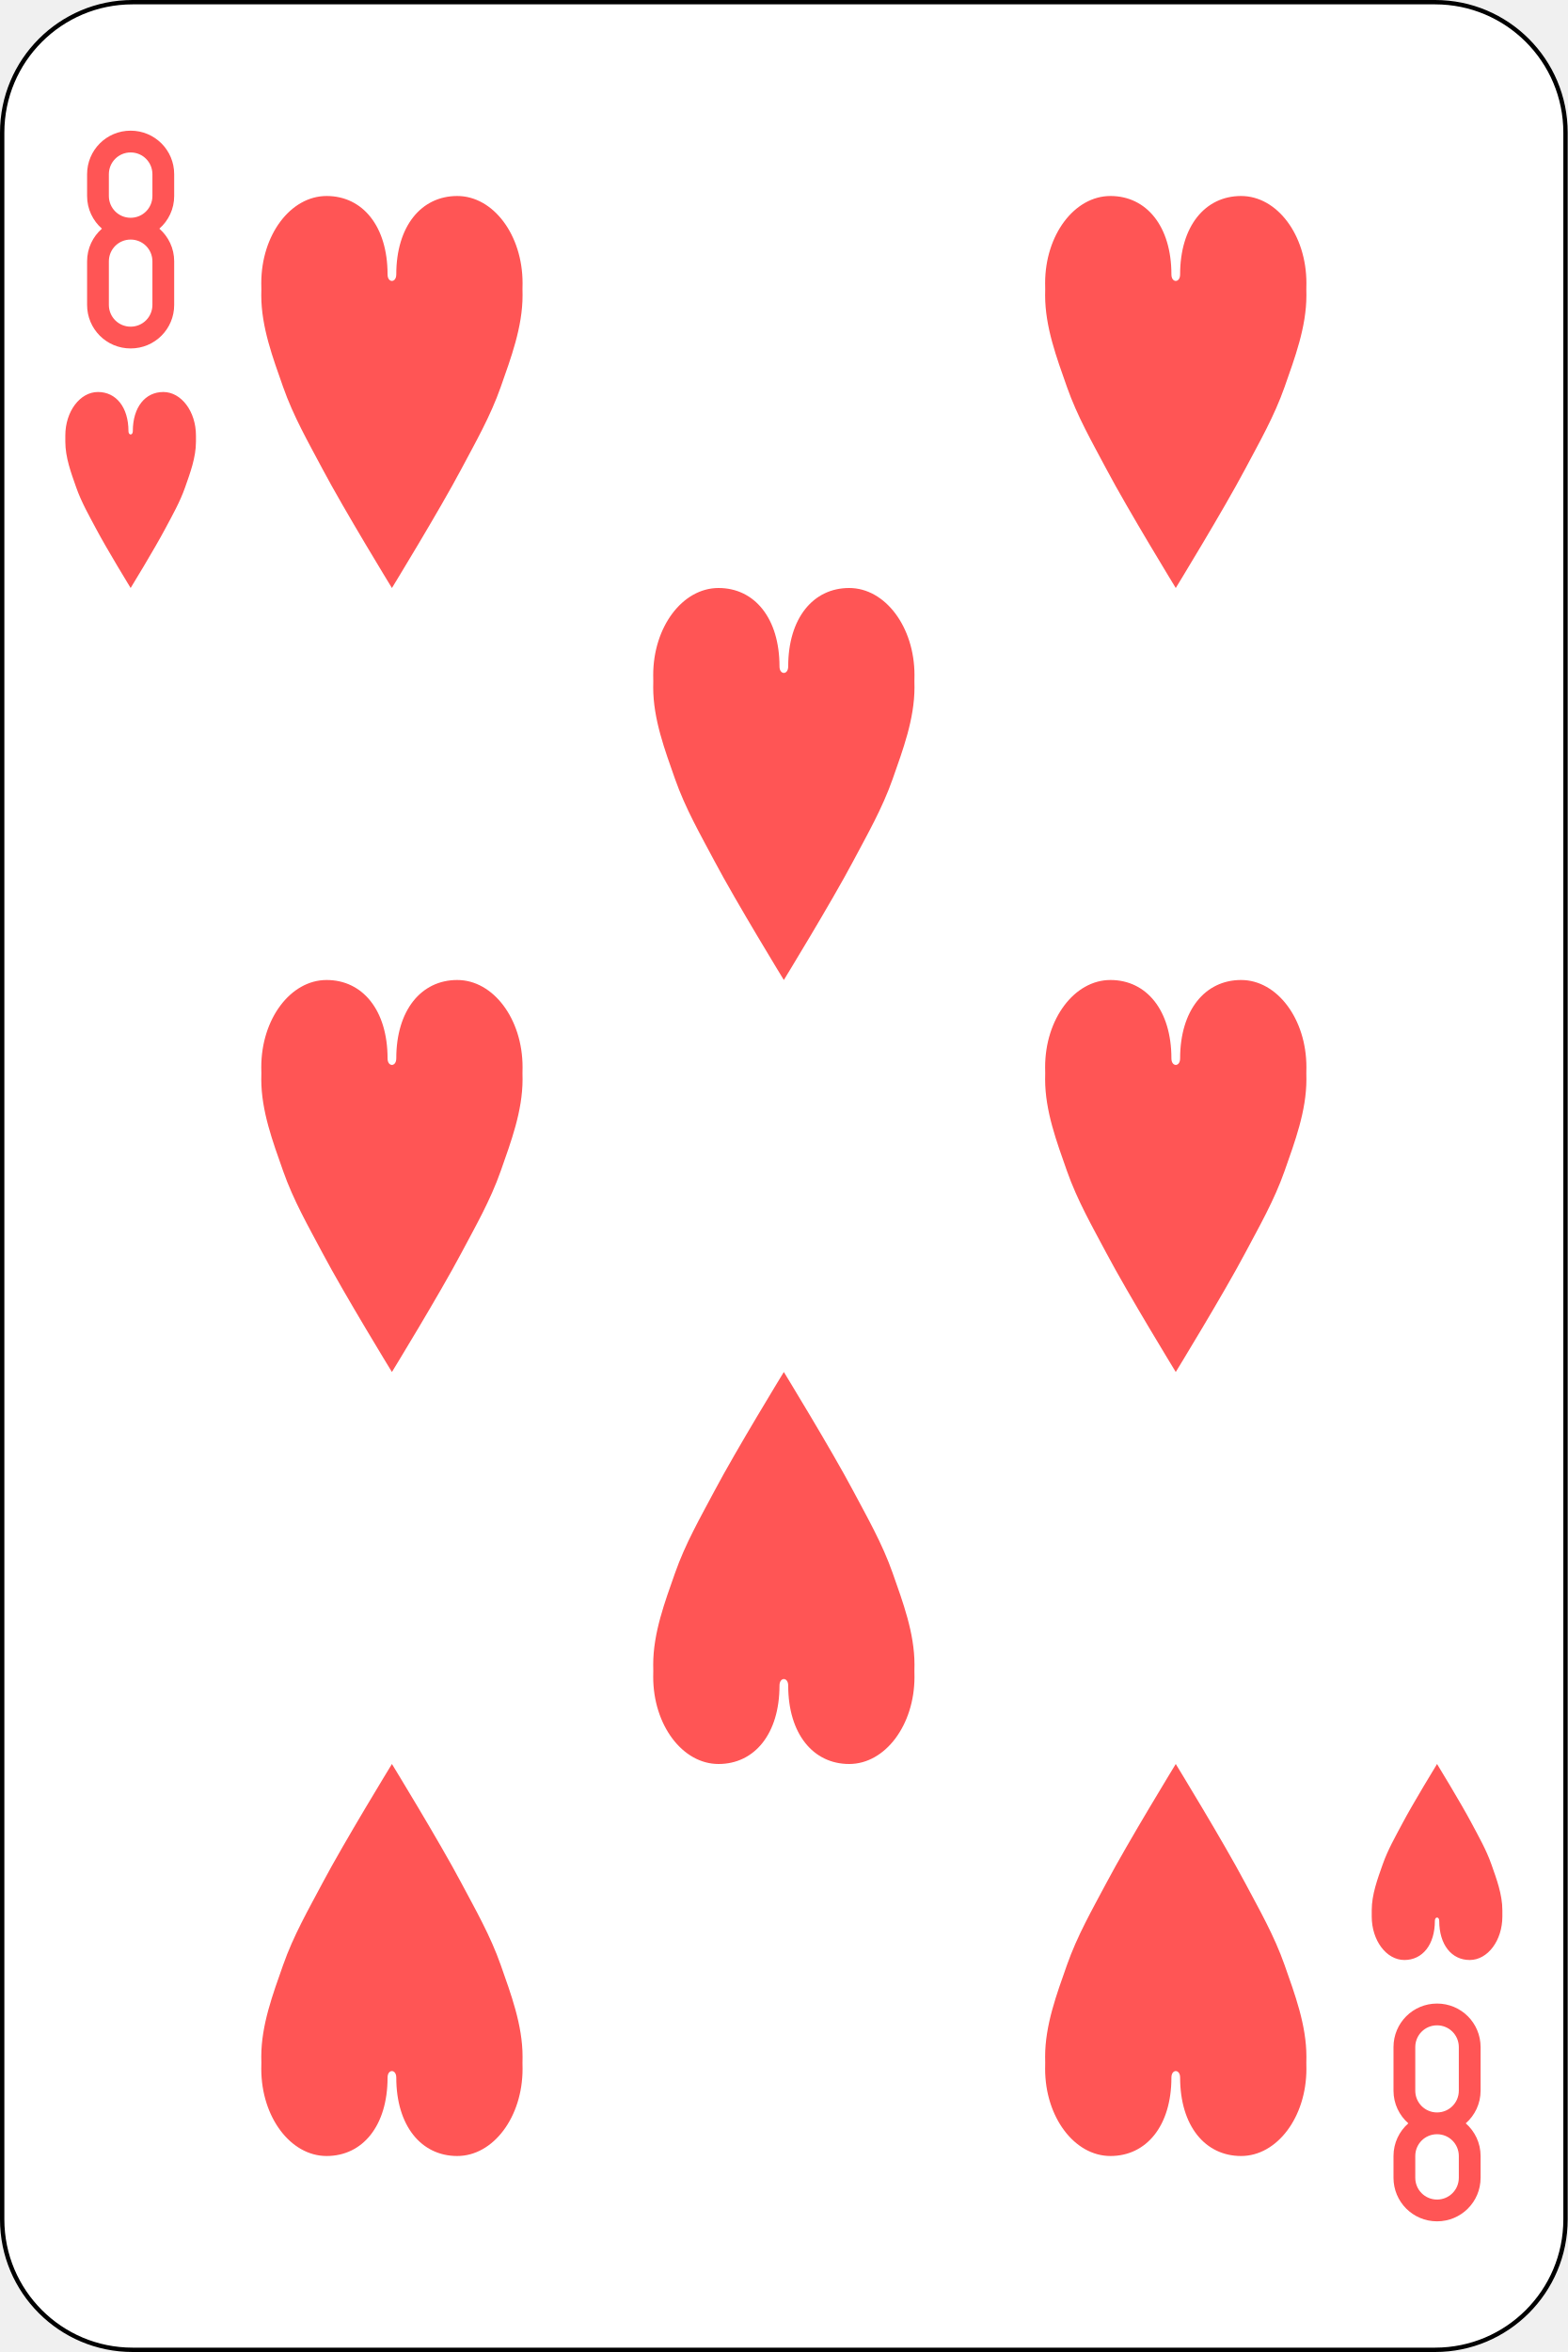
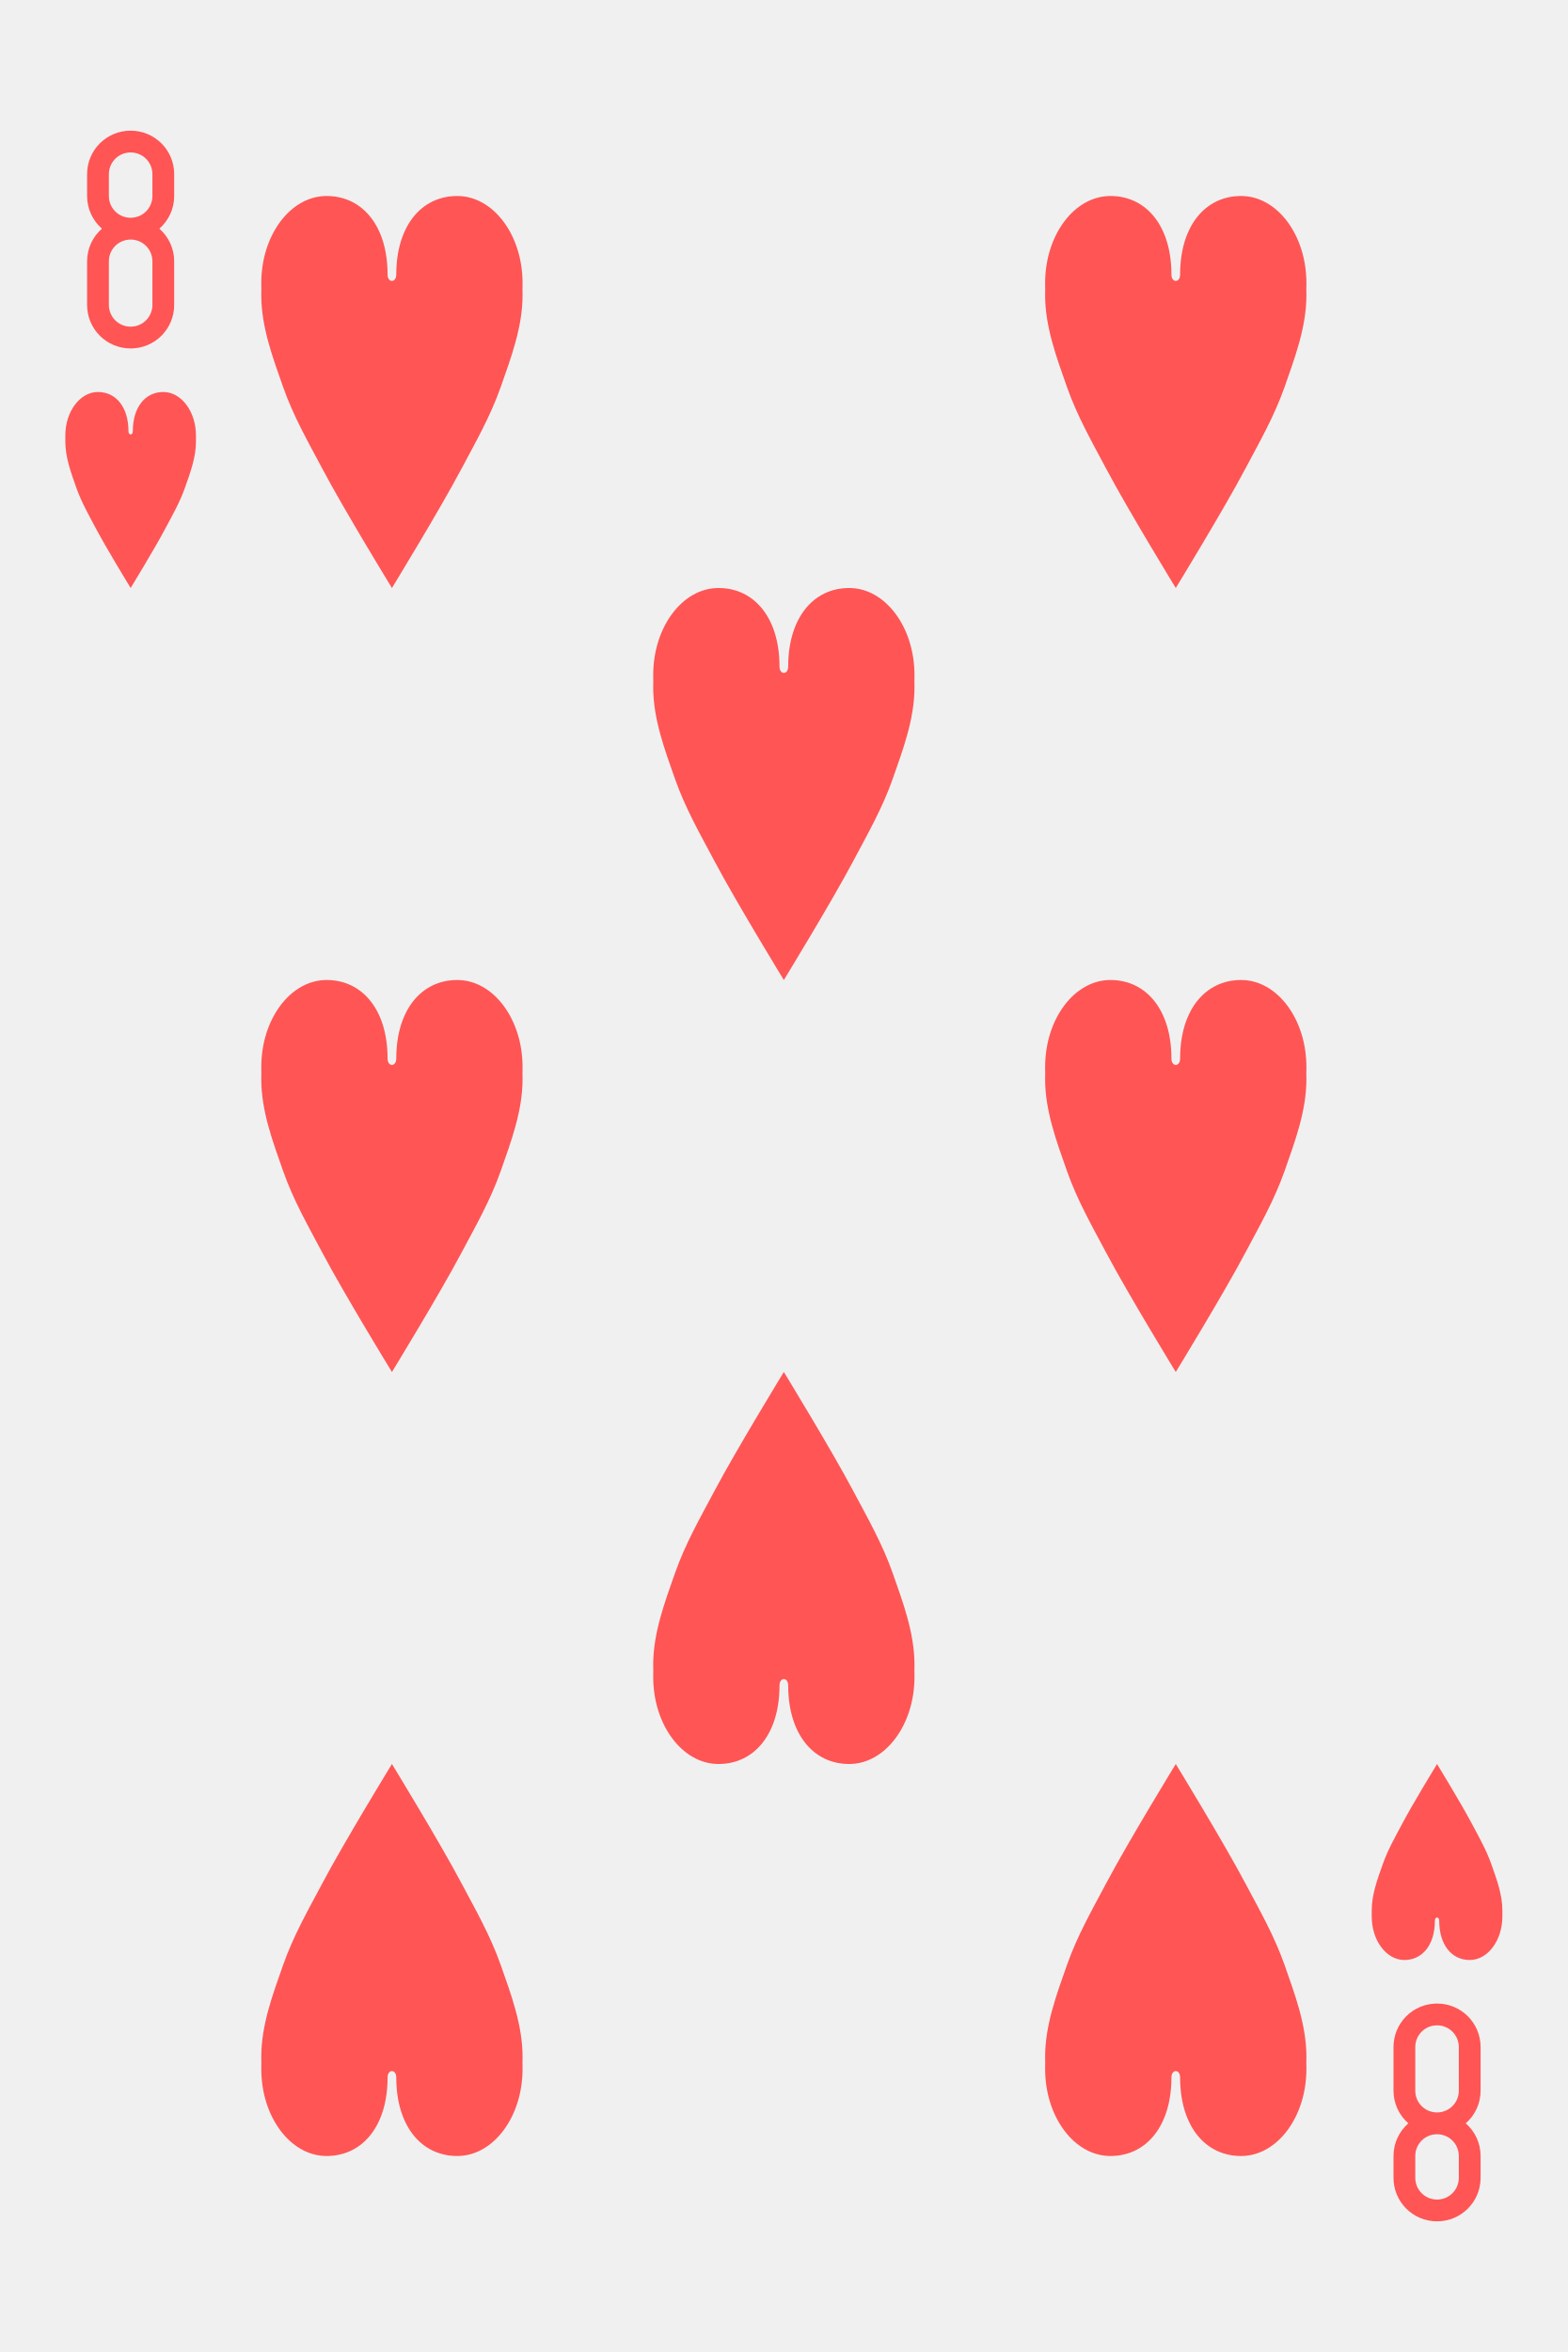
<svg xmlns="http://www.w3.org/2000/svg" width="360" height="540">
  <g transform="translate(0 -512.362)">
-     <rect width="359" height="539" x=".5" y="512.862" rx="29.944" ry="29.944" style="fill:#fff;stroke:#000;stroke-width:1" />
    <path d="M30 542.362c-5.54 0-10 4.46-10 10v5c0 3.004 1.323 5.67 3.406 7.5-2.083 1.83-3.406 4.496-3.406 7.5v10c0 5.54 4.46 10 10 10s10-4.46 10-10v-10c0-3.004-1.323-5.67-3.406-7.5 2.083-1.83 3.406-4.496 3.406-7.5v-5c0-5.54-4.46-10-10-10m0 5c2.77 0 5 2.23 5 5v5c0 2.77-2.23 5-5 5s-5-2.23-5-5v-5c0-2.77 2.23-5 5-5m0 20c2.77 0 5 2.23 5 5v10c0 2.77-2.23 5-5 5s-5-2.23-5-5v-10c0-2.77 2.23-5 5-5m300 455c-5.54 0-10-4.46-10-10v-5c0-3.003 1.323-5.67 3.406-7.5-2.083-1.83-3.406-4.496-3.406-7.5v-10c0-5.54 4.46-10 10-10s10 4.46 10 10v10c0 3.004-1.323 5.67-3.406 7.5 2.083 1.83 3.406 4.496 3.406 7.5v5c0 5.54-4.46 10-10 10m0-5c2.77 0 5-2.23 5-5v-5c0-2.77-2.23-5-5-5s-5 2.23-5 5v5c0 2.77 2.23 5 5 5m0-20c2.77 0 5-2.23 5-5v-10c0-2.77-2.23-5-5-5s-5 2.23-5 5v10c0 2.77 2.23 5 5 5m-.5-44c0 5.523-2.858 9-7 9s-7.5-4.477-7.5-10c.017-.478.009-.945 0-1.406 0-3.65 1.338-7.188 2.5-10.5 1.195-3.406 2.917-6.39 4.531-9.438 2.5-4.72 7.969-13.656 7.969-13.656s5.468 8.937 7.969 13.656c1.614 3.048 3.336 6.032 4.531 9.438 1.162 3.312 2.5 6.85 2.5 10.5-.014.487-.009.957 0 1.406 0 5.523-3.358 10-7.5 10s-7-3.477-7-9c0-1-1-1-1 0m-240.5-378c0-11.046-5.716-18-14-18s-15 8.954-15 20c.035.956.018 1.891 0 2.813 0 7.298 2.677 14.377 5 21 2.389 6.81 5.834 12.78 9.063 18.875 5 9.44 15.937 27.312 15.937 27.312s10.936-17.873 15.938-27.312c3.228-6.095 6.673-12.064 9.062-18.875 2.323-6.623 5-13.702 5-21a56 56 0 0 1 0-2.813c0-11.046-6.716-20-15-20s-14 6.954-14 18c0 2-2 2-2 0m180 0c0-11.046-5.716-18-14-18s-15 8.954-15 20c.035.956.018 1.891 0 2.813 0 7.298 2.677 14.377 5 21 2.389 6.81 5.834 12.78 9.063 18.875 5 9.44 15.937 27.312 15.937 27.312s10.936-17.873 15.938-27.312c3.228-6.095 6.673-12.064 9.062-18.875 2.323-6.623 5-13.702 5-21a56 56 0 0 1 0-2.813c0-11.046-6.716-20-15-20s-14 6.954-14 18c0 2-2 2-2 0m-90 90c0-11.046-5.716-18-14-18s-15 8.954-15 20c.035.956.018 1.891 0 2.813 0 7.298 2.677 14.377 5 21 2.389 6.81 5.834 12.78 9.063 18.875 5 9.44 15.937 27.312 15.937 27.312s10.936-17.873 15.938-27.312c3.228-6.095 6.673-12.064 9.062-18.875 2.323-6.623 5-13.702 5-21a56 56 0 0 1 0-2.813c0-11.046-6.716-20-15-20s-14 6.954-14 18c0 2-2 2-2 0m-90 90c0-11.046-5.716-18-14-18s-15 8.954-15 20c.035.956.018 1.891 0 2.813 0 7.298 2.677 14.377 5 21 2.389 6.81 5.834 12.78 9.063 18.875 5 9.44 15.937 27.312 15.937 27.312s10.936-17.873 15.938-27.312c3.228-6.095 6.673-12.064 9.062-18.875 2.323-6.623 5-13.702 5-21a56 56 0 0 1 0-2.813c0-11.046-6.716-20-15-20s-14 6.954-14 18c0 2-2 2-2 0m180 0c0-11.046-5.716-18-14-18s-15 8.954-15 20c.035.956.018 1.891 0 2.813 0 7.298 2.677 14.377 5 21 2.389 6.81 5.834 12.78 9.063 18.875 5 9.44 15.937 27.312 15.937 27.312s10.936-17.873 15.938-27.312c3.228-6.095 6.673-12.064 9.062-18.875 2.323-6.623 5-13.702 5-21a56 56 0 0 1 0-2.813c0-11.046-6.716-20-15-20s-14 6.954-14 18c0 2-2 2-2 0m-90 144c0 11.046-5.716 18-14 18s-15-8.954-15-20c.035-.955.018-1.891 0-2.812 0-7.299 2.677-14.377 5-21 2.389-6.811 5.834-12.781 9.063-18.875 5-9.44 15.937-27.313 15.937-27.313s10.936 17.873 15.938 27.313c3.228 6.094 6.673 12.064 9.062 18.875 2.323 6.623 5 13.701 5 21a56 56 0 0 0 0 2.812c0 11.046-6.716 20-15 20s-14-6.954-14-18c0-2-2-2-2 0m-90 90c0 11.046-5.716 18-14 18s-15-8.954-15-20c.035-.955.018-1.891 0-2.812 0-7.299 2.677-14.377 5-21 2.389-6.811 5.834-12.781 9.063-18.875 5-9.44 15.937-27.313 15.937-27.313s10.936 17.873 15.938 27.313c3.228 6.094 6.673 12.064 9.062 18.875 2.323 6.623 5 13.701 5 21a56 56 0 0 0 0 2.812c0 11.046-6.716 20-15 20s-14-6.954-14-18c0-2-2-2-2 0m180 0c0 11.046-5.716 18-14 18s-15-8.954-15-20c.035-.955.018-1.891 0-2.812 0-7.299 2.677-14.377 5-21 2.389-6.811 5.834-12.781 9.063-18.875 5-9.44 15.937-27.313 15.937-27.313s10.936 17.873 15.938 27.313c3.228 6.094 6.673 12.064 9.062 18.875 2.323 6.623 5 13.701 5 21a56 56 0 0 0 0 2.812c0 11.046-6.716 20-15 20s-14-6.954-14-18c0-2-2-2-2 0m-239.5-378c0-5.523-2.858-9-7-9s-7.5 4.477-7.5 10c.017.478.01.946 0 1.406 0 3.65 1.338 7.189 2.5 10.5 1.195 3.406 2.917 6.39 4.531 9.438 2.5 4.72 7.969 13.656 7.969 13.656s5.468-8.936 7.969-13.656c1.614-3.047 3.336-6.032 4.531-9.438 1.162-3.311 2.5-6.85 2.5-10.5a28 28 0 0 1 0-1.406c0-5.523-3.358-10-7.5-10s-7 3.477-7 9c0 1-1 1-1 0" style="fill:#f55;fill-opacity:1;stroke:none" />
  </g>
</svg>
